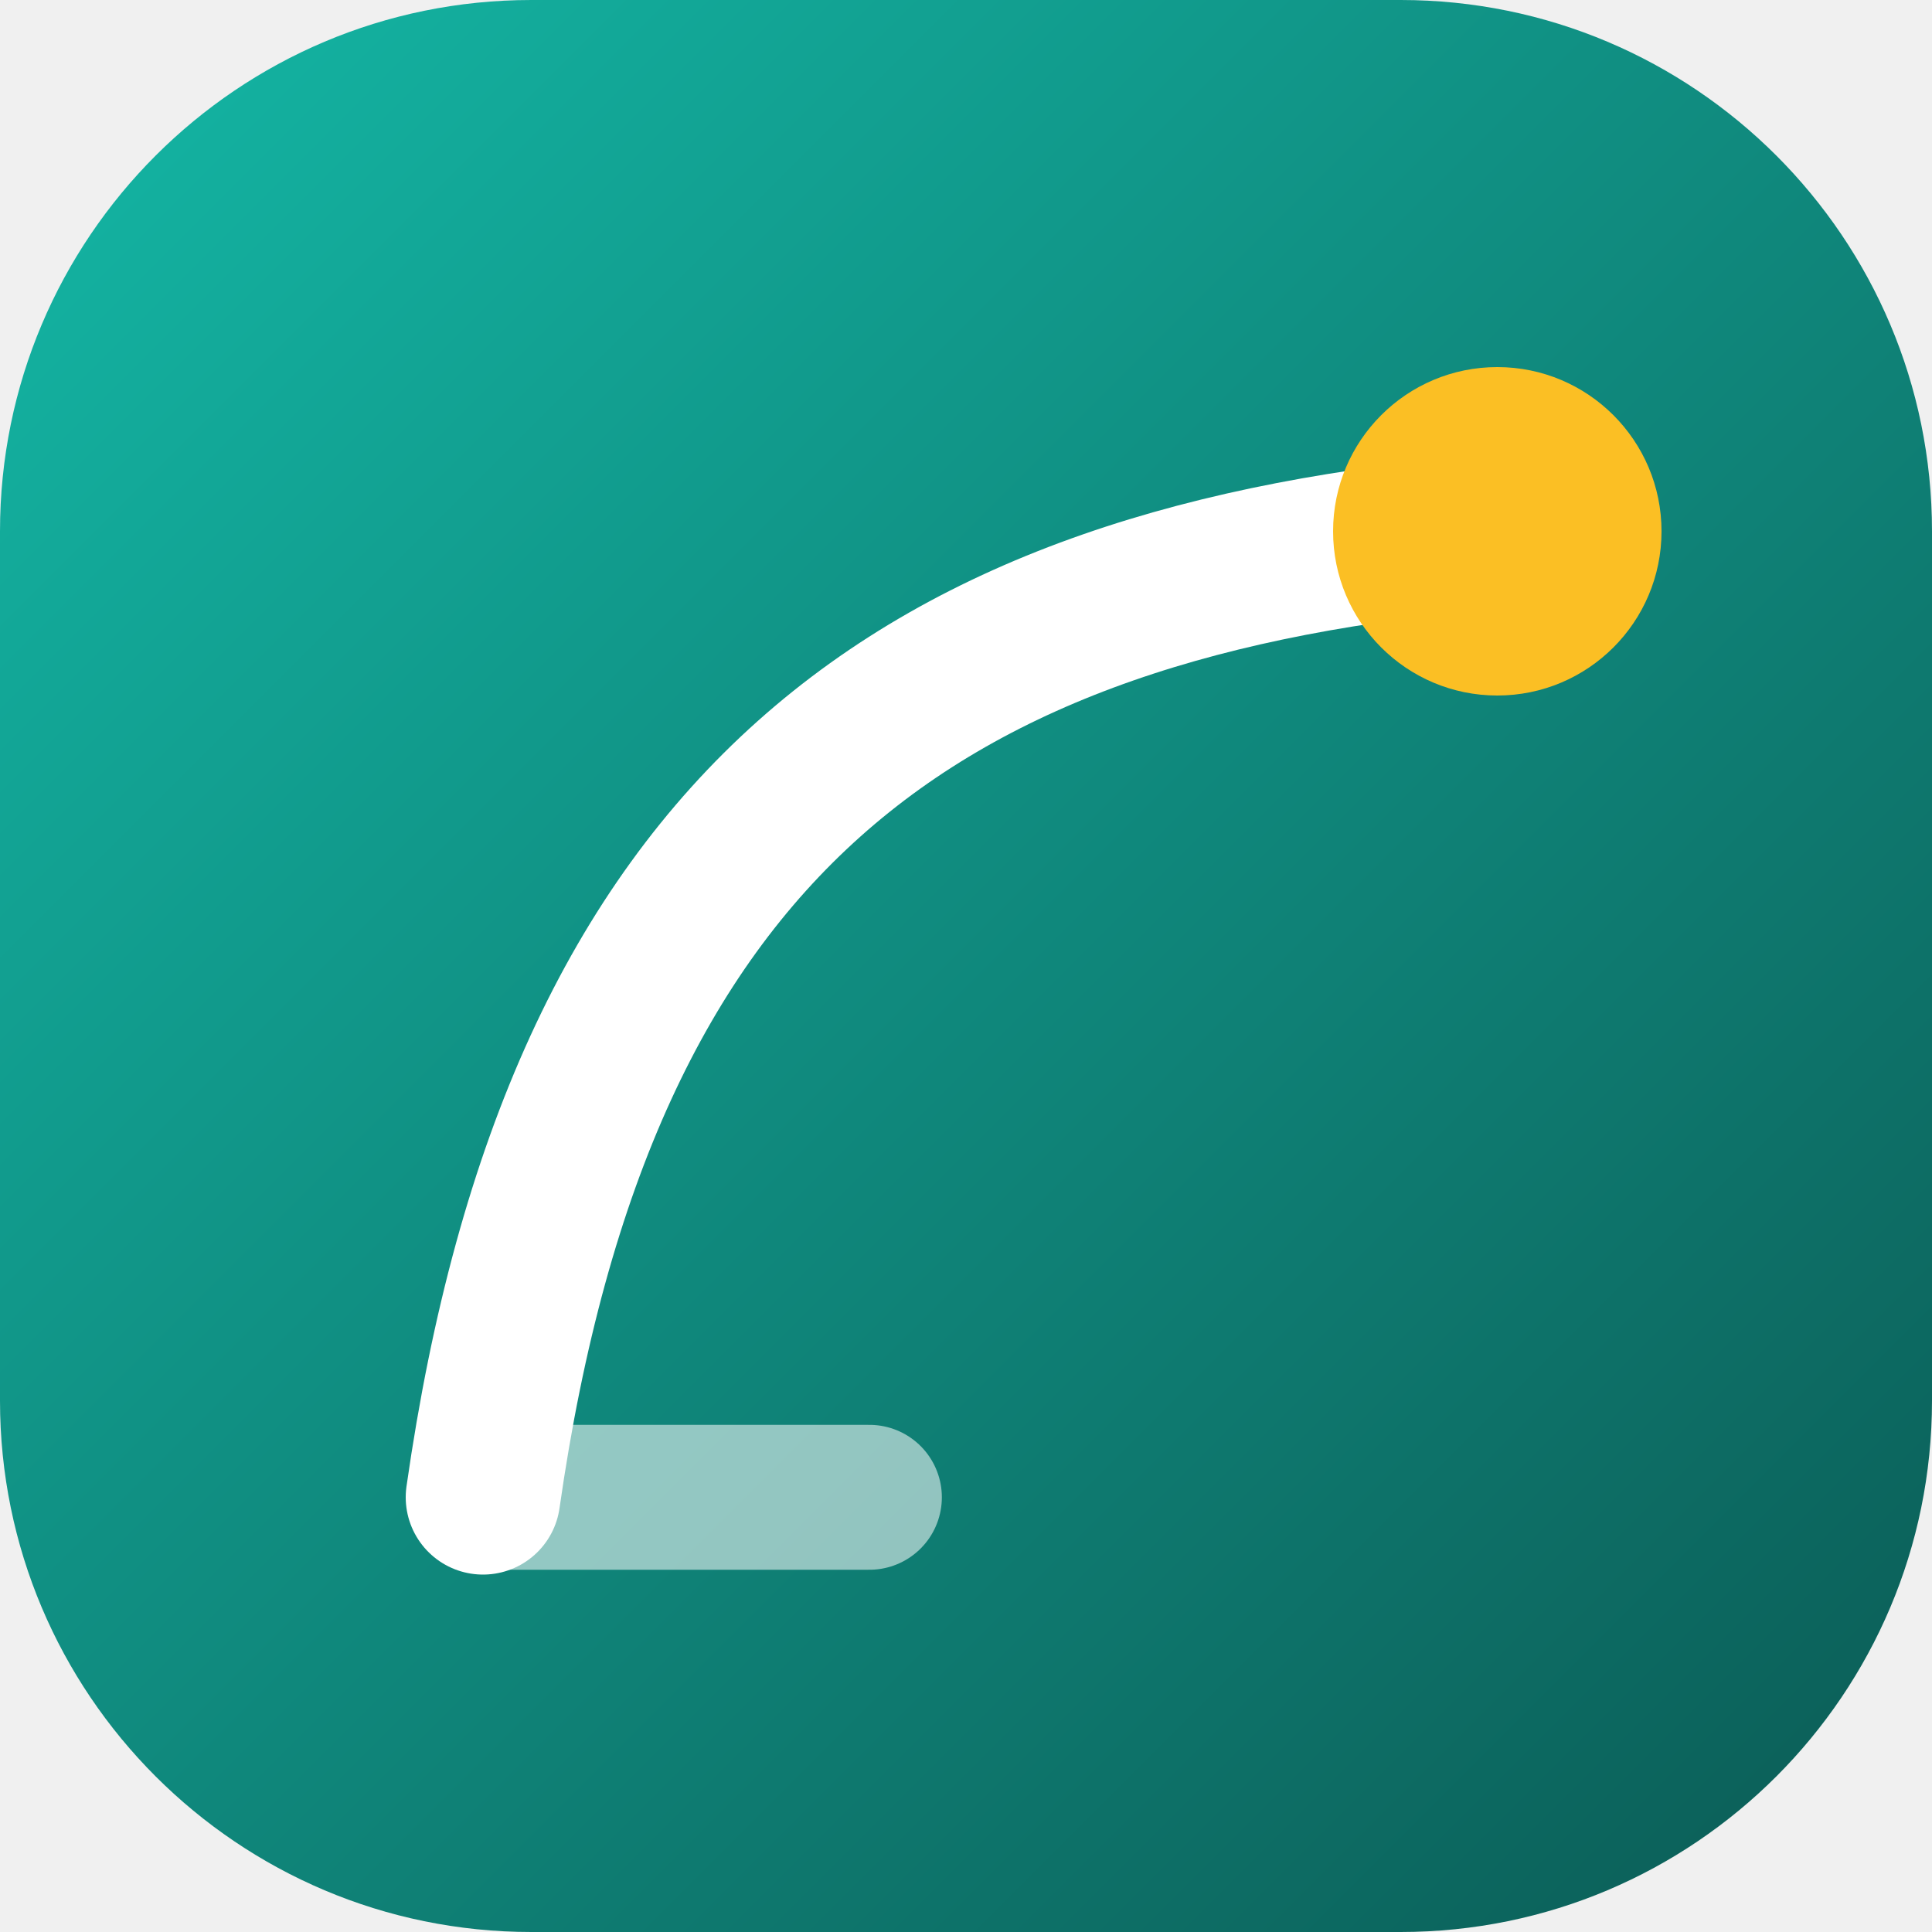
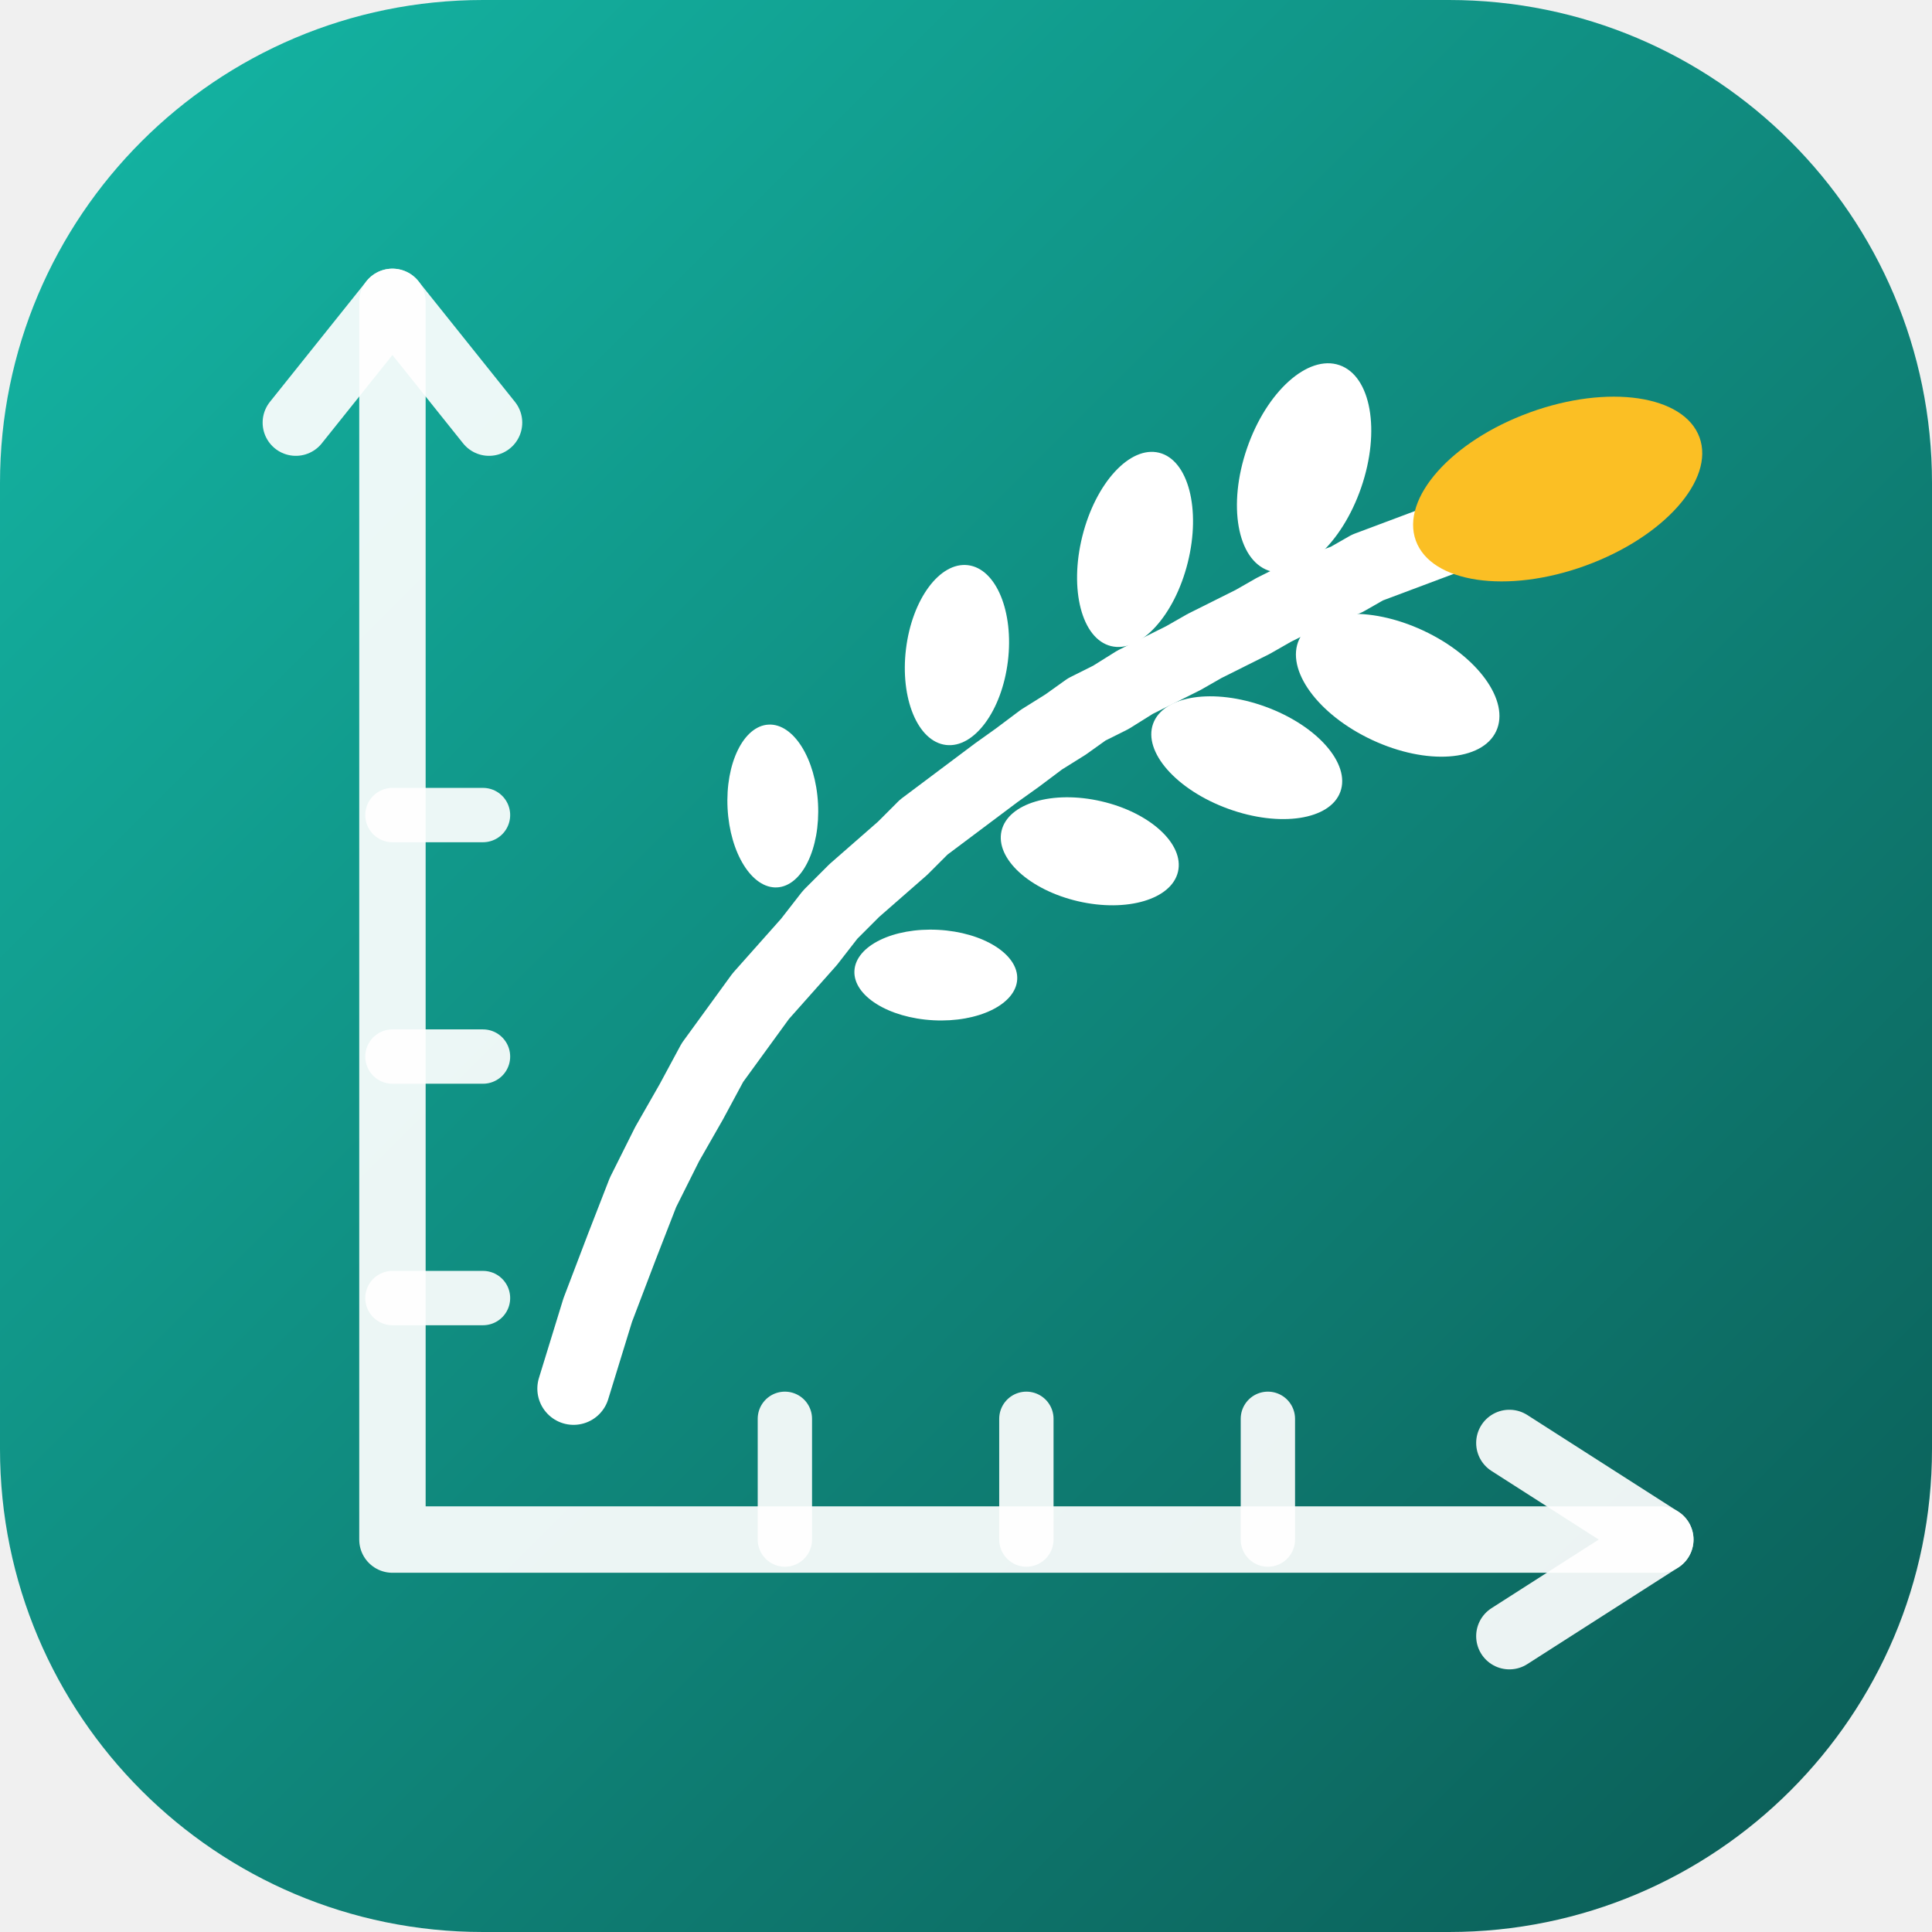
- <svg xmlns="http://www.w3.org/2000/svg" viewBox="0 0 40 40">
+ <svg xmlns="http://www.w3.org/2000/svg" viewBox="0 0 64 64">
  <defs>
    <linearGradient id="g" x1="0" y1="0" x2="1" y2="1">
      <stop offset="0" stop-color="#14b8a6" />
      <stop offset="1" stop-color="#0b5a54" />
    </linearGradient>
  </defs>
-   <rect width="40" height="40" rx="11" fill="url(#g)" />
-   <path d="M10 31C12 17 19 12 31 11" fill="none" stroke="#fff" stroke-width="3.2" stroke-linecap="round" />
-   <path d="M10 31h8" stroke="#fff" stroke-opacity=".55" stroke-width="3" stroke-linecap="round" />
-   <circle cx="31" cy="11" r="3.4" fill="#fbbf24" />
+   <rect width="64" height="64" rx="16" fill="url(#g)" />
+   <path d="M13 10 V51 M13 51 H55" fill="none" stroke="#fff" stroke-opacity=".92" stroke-width="2.2" stroke-linecap="round" />
+   <path d="M13 43 H16" stroke="#fff" stroke-opacity=".92" stroke-width="1.8" stroke-linecap="round" />
+   <path d="M13 35 H16" stroke="#fff" stroke-opacity=".92" stroke-width="1.8" stroke-linecap="round" />
+   <path d="M13 27 H16" stroke="#fff" stroke-opacity=".92" stroke-width="1.8" stroke-linecap="round" />
+   <path d="M26 51 V47" stroke="#fff" stroke-opacity=".92" stroke-width="1.8" stroke-linecap="round" />
+   <path d="M34 51 V47" stroke="#fff" stroke-opacity=".92" stroke-width="1.8" stroke-linecap="round" />
+   <path d="M42 51 V47" stroke="#fff" stroke-opacity=".92" stroke-width="1.8" stroke-linecap="round" />
+   <path d="M9.8 14 L13 10 L16.2 14 M50 47.8 L55 51 L50 54.2" fill="none" stroke="#fff" stroke-opacity=".92" stroke-width="2.2" stroke-linecap="round" stroke-linejoin="round" />
+   <path d="M19.0 46.0 L19.8 43.4 L20.6 41.3 L21.3 39.5 L22.1 37.9 L22.9 36.5 L23.6 35.2 L24.4 34.1 L25.2 33.0 L26.0 32.1 L26.8 31.2 L27.5 30.3 L28.3 29.5 L29.1 28.8 L29.9 28.1 L30.6 27.4 L31.4 26.8 L32.2 26.2 L33.0 25.6 L33.7 25.1 L34.5 24.5 L35.3 24.0 L36.0 23.5 L36.8 23.1 L37.6 22.6 L38.4 22.2 L39.2 21.8 L39.9 21.4 L40.7 21.0 L41.5 20.6 L42.2 20.2 L43.0 19.8 L43.8 19.5 L44.6 19.2 L45.3 18.8 L46.1 18.5 L46.9 18.2 L47.7 17.9 L48.5 17.6 L49.2 17.3 L50.0 17.0" fill="none" stroke="#fff" stroke-width="2.4" stroke-linecap="round" stroke-linejoin="round" />
+   <ellipse cx="25.6" cy="26.7" rx="2.7" ry="1.5" transform="rotate(-93 25.6 26.7)" fill="#fff" />
+   <ellipse cx="31.0" cy="32.3" rx="2.7" ry="1.5" transform="rotate(3 31.0 32.3)" fill="#fff" />
+   <ellipse cx="31.7" cy="21.7" rx="3.0" ry="1.7" transform="rotate(-83 31.7 21.7)" fill="#fff" />
+   <ellipse cx="36.1" cy="28.2" rx="3.0" ry="1.7" transform="rotate(13 36.1 28.2)" fill="#fff" />
+   <ellipse cx="37.6" cy="18.2" rx="3.3" ry="1.8" transform="rotate(-76 37.6 18.2)" fill="#fff" />
+   <ellipse cx="41.3" cy="25.1" rx="3.3" ry="1.8" transform="rotate(20 41.3 25.1)" fill="#fff" />
+   <ellipse cx="43.2" cy="15.5" rx="3.6" ry="2.0" transform="rotate(-71 43.2 15.5)" fill="#fff" />
+   <ellipse cx="46.3" cy="22.7" rx="3.6" ry="2.0" transform="rotate(25 46.3 22.7)" fill="#fff" />
+   <ellipse cx="51.6" cy="16.2" rx="5.0" ry="2.7" transform="rotate(-20 51.6 16.2)" fill="#fbbf24" />
</svg>
